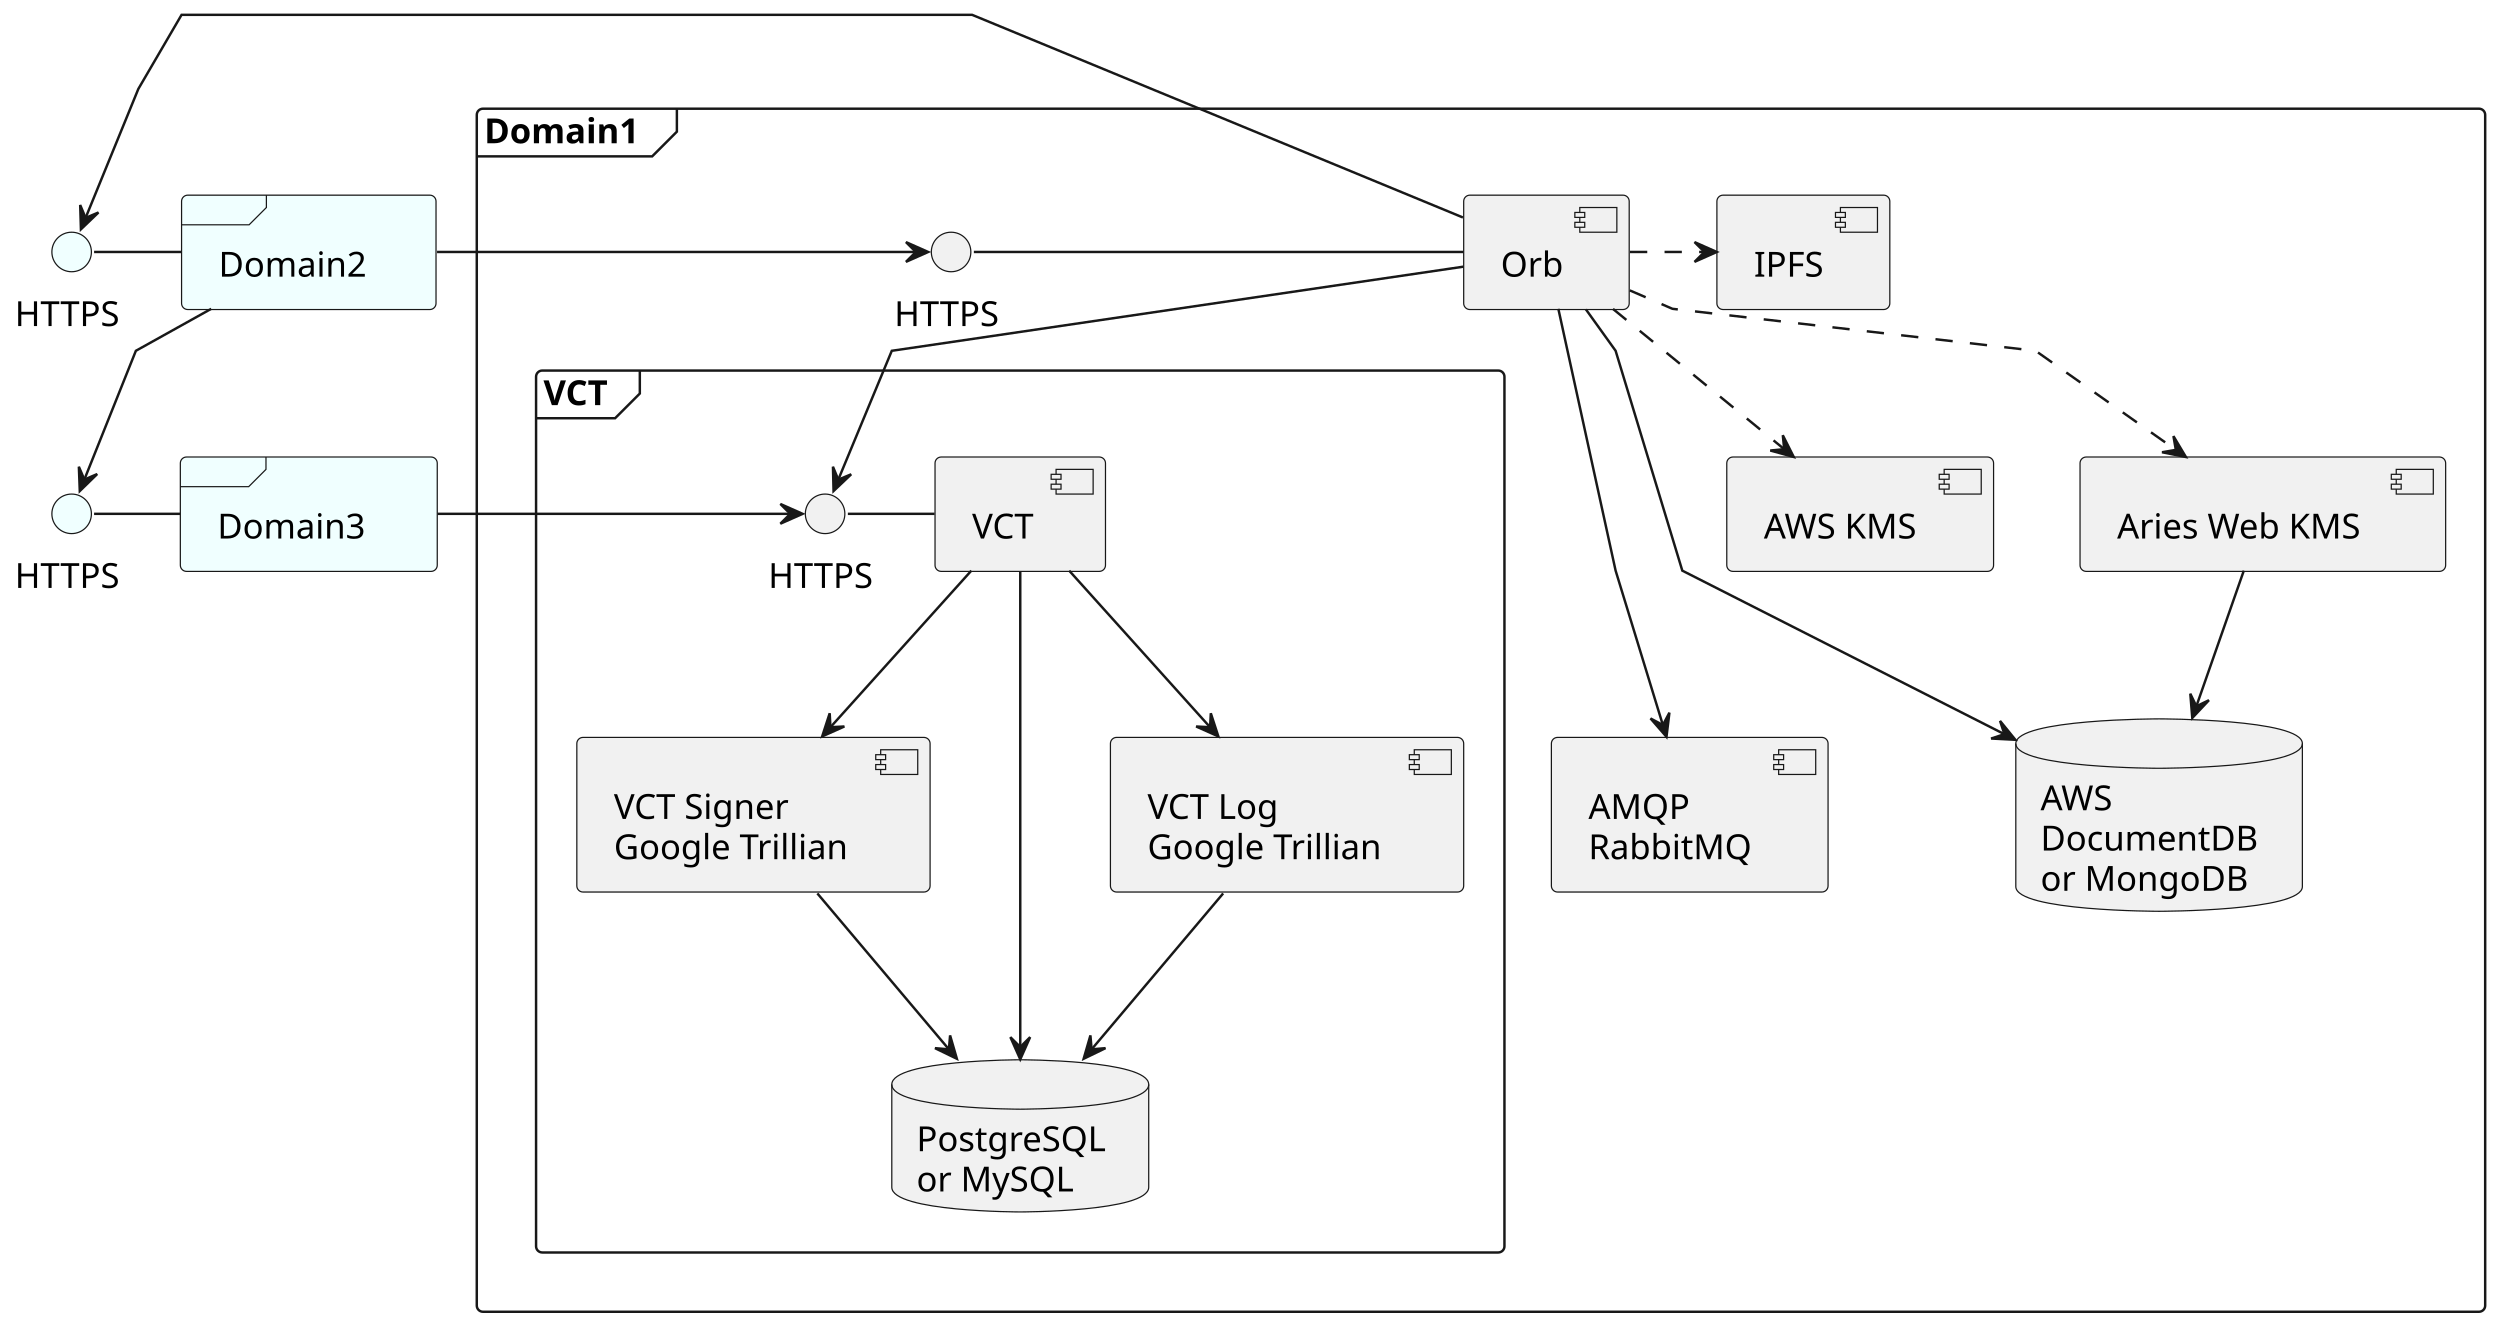
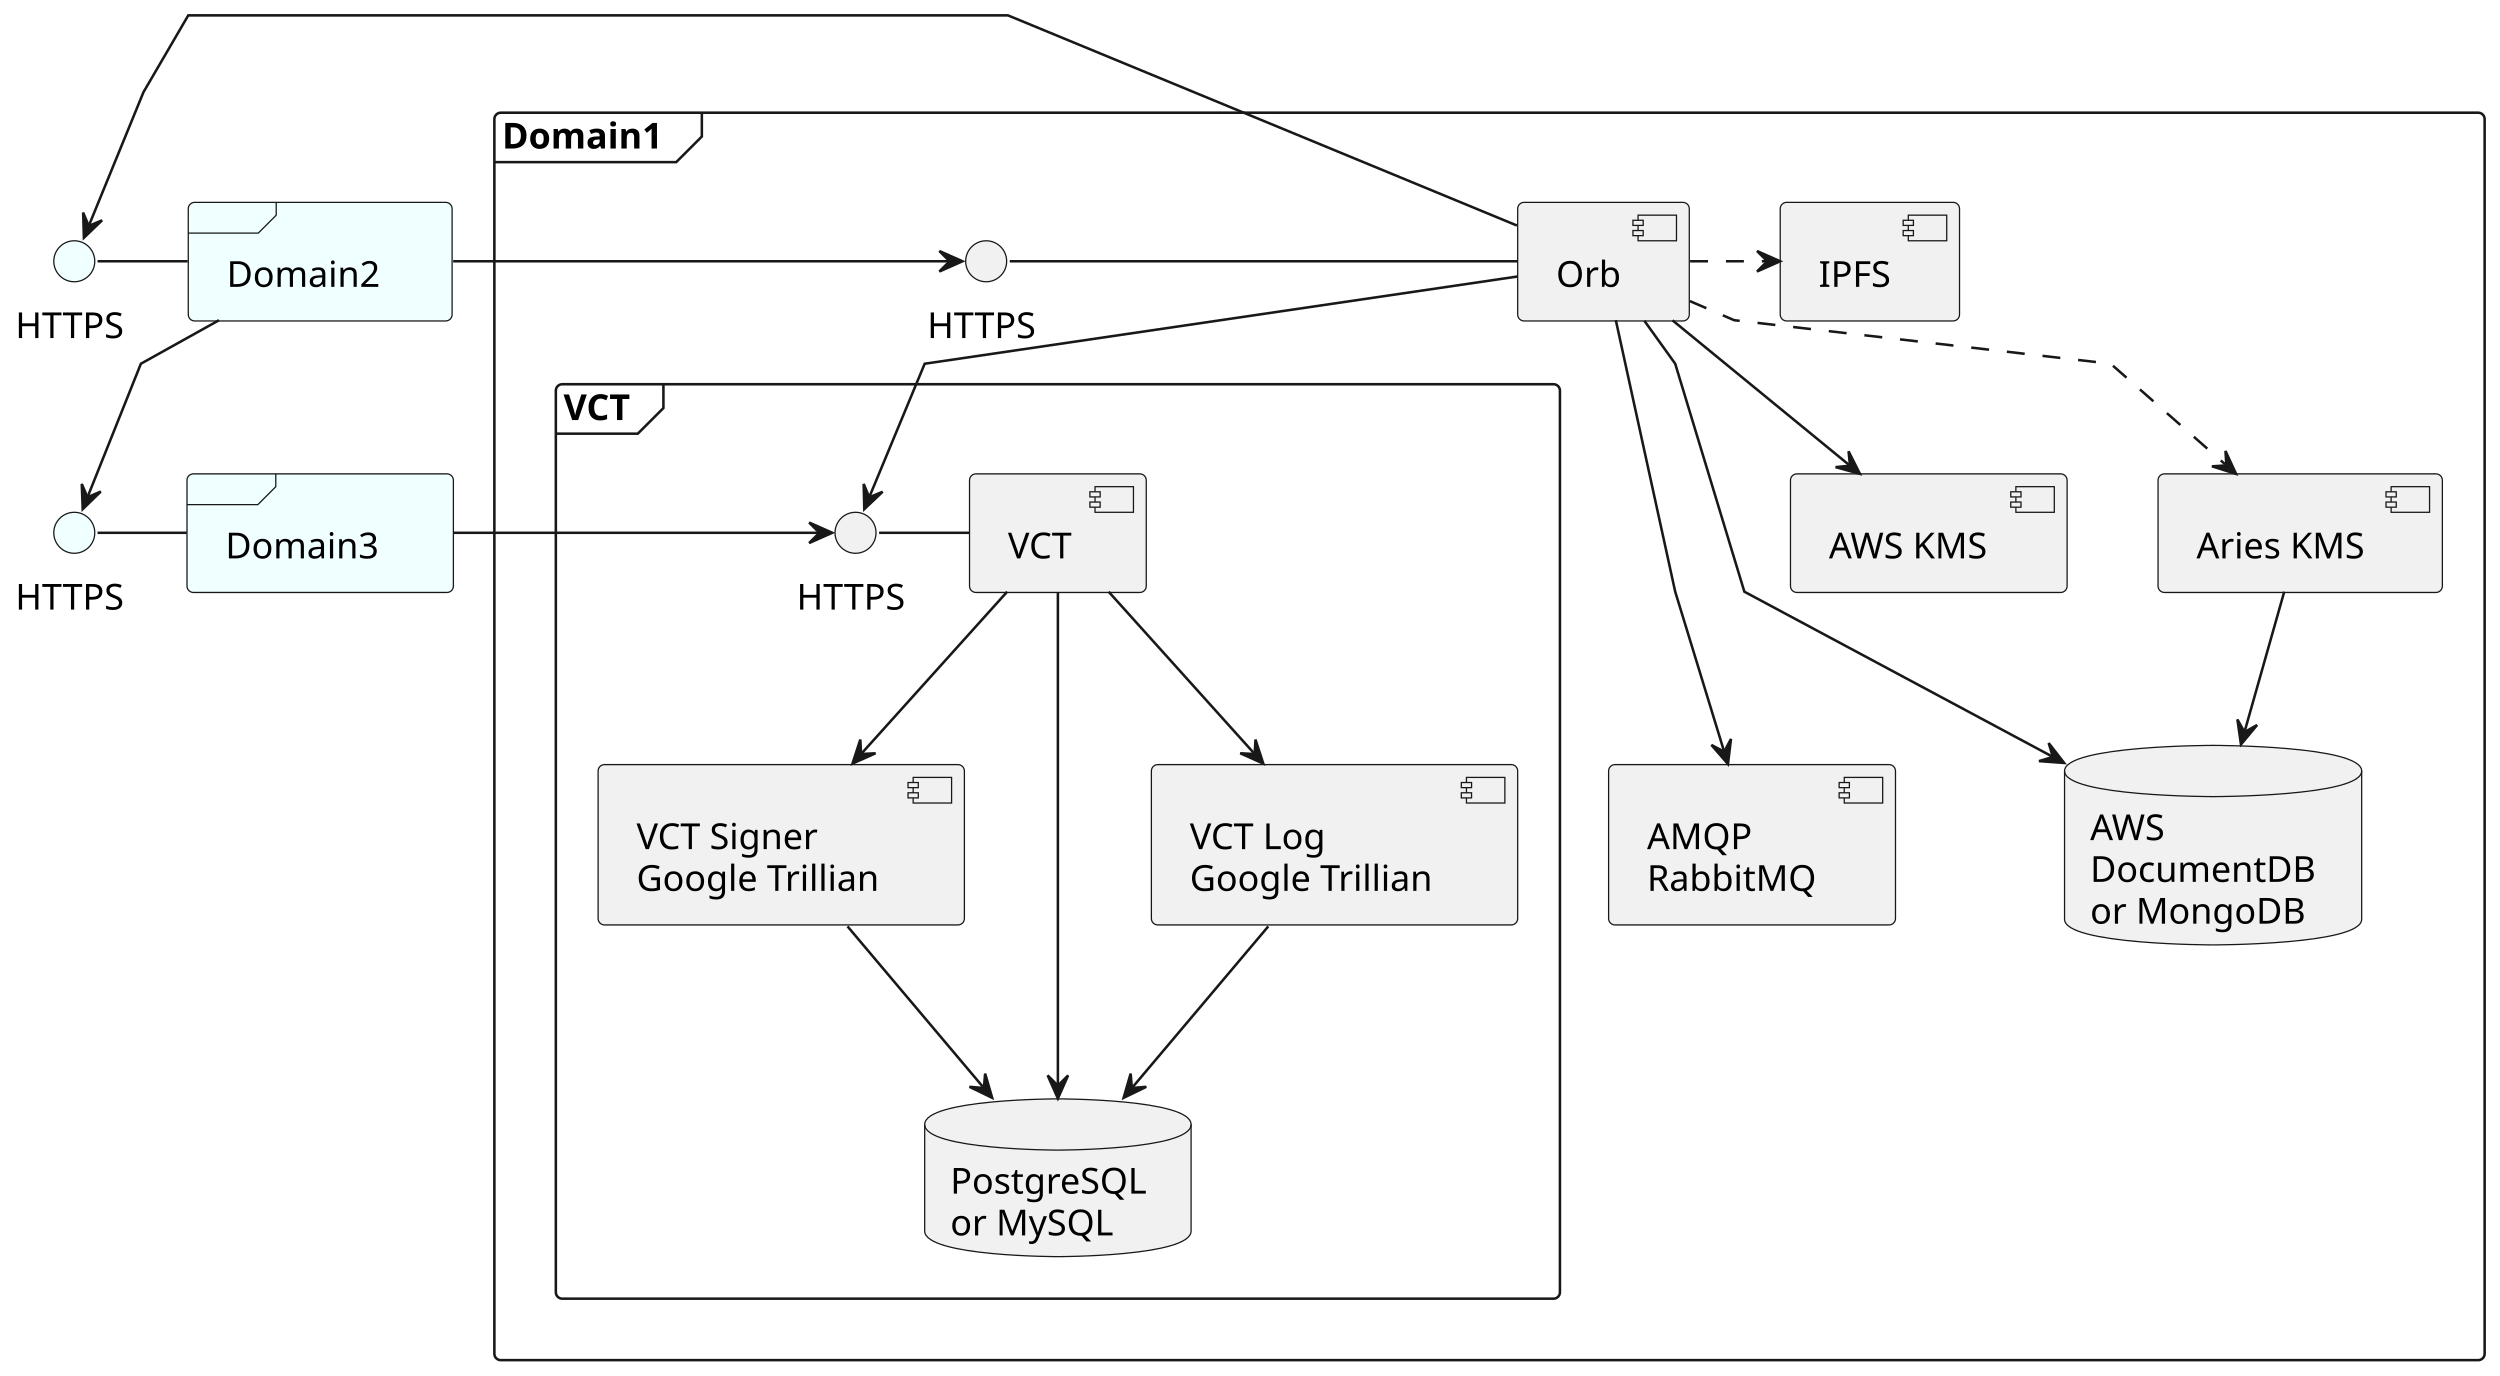
- <svg xmlns="http://www.w3.org/2000/svg" contentStyleType="text/css" height="537px" preserveAspectRatio="none" style="width:1012px;height:537px;background:#FFFFFF;" version="1.1" viewBox="0 0 1012 537" width="1012px" zoomAndPan="magnify">
+ <svg xmlns="http://www.w3.org/2000/svg" contentStyleType="text/css" height="537px" preserveAspectRatio="none" style="width:976px;height:537px;background:#FFFFFF;" version="1.1" viewBox="0 0 976 537" width="976px" zoomAndPan="magnify">
  <defs />
  <g>
    <g id="cluster_Domain1">
-       <rect height="487" rx="2.5" ry="2.5" style="stroke:#181818;stroke-width:1.0;fill:none;" width="813" x="193" y="44" />
+       <rect height="487" rx="2.5" ry="2.5" style="stroke:#181818;stroke-width:1.0;fill:none;" width="777" x="193" y="44" />
      <path d="M274,44 L274,53.297 L264,63.297 L193,63.297 " fill="none" style="stroke:#181818;stroke-width:1.0;" />
      <text fill="#000000" font-family="sans-serif" font-size="14" font-weight="bold" lengthAdjust="spacing" textLength="71" x="196" y="57.995">Domain1</text>
    </g>
    <g id="cluster_VCT">
      <rect height="357" rx="2.5" ry="2.5" style="stroke:#181818;stroke-width:1.0;fill:none;" width="392" x="217" y="150" />
      <path d="M259,150 L259,159.297 L249,169.297 L217,169.297 " fill="none" style="stroke:#181818;stroke-width:1.0;" />
      <text fill="#000000" font-family="sans-serif" font-size="14" font-weight="bold" lengthAdjust="spacing" textLength="32" x="220" y="163.995">VCT</text>
    </g>
    <g id="elem_orbdb">
-       <path d="M816,301 C816,291 874,291 874,291 C874,291 932,291 932,301 L932,358.891 C932,368.891 874,368.891 874,368.891 C874,368.891 816,368.891 816,358.891 L816,301 " fill="#F1F1F1" style="stroke:#181818;stroke-width:0.5;" />
-       <path d="M816,301 C816,311 874,311 874,311 C874,311 932,311 932,301 " fill="none" style="stroke:#181818;stroke-width:0.5;" />
-       <text fill="#000000" font-family="sans-serif" font-size="14" lengthAdjust="spacing" textLength="33" x="826" y="327.995">AWS</text>
-       <text fill="#000000" font-family="sans-serif" font-size="14" lengthAdjust="spacing" textLength="96" x="826" y="344.292">DocumentDB</text>
-       <text fill="#000000" font-family="sans-serif" font-size="14" lengthAdjust="spacing" textLength="88" x="826" y="360.589">or MongoDB</text>
+       <path d="M806,301 C806,291 864,291 864,291 C864,291 922,291 922,301 L922,358.891 C922,368.891 864,368.891 864,368.891 C864,368.891 806,368.891 806,358.891 L806,301 " fill="#F1F1F1" style="stroke:#181818;stroke-width:0.5;" />
+       <path d="M806,301 C806,311 864,311 864,311 C864,311 922,311 922,301 " fill="none" style="stroke:#181818;stroke-width:0.5;" />
+       <text fill="#000000" font-family="sans-serif" font-size="14" lengthAdjust="spacing" textLength="33" x="816" y="327.995">AWS</text>
+       <text fill="#000000" font-family="sans-serif" font-size="14" lengthAdjust="spacing" textLength="96" x="816" y="344.292">DocumentDB</text>
+       <text fill="#000000" font-family="sans-serif" font-size="14" lengthAdjust="spacing" textLength="88" x="816" y="360.589">or MongoDB</text>
    </g>
    <g id="elem_ipfs">
      <rect fill="#F1F1F1" height="46.297" rx="2.5" ry="2.5" style="stroke:#181818;stroke-width:0.5;" width="70" x="695" y="79" />
      <rect fill="#F1F1F1" height="10" style="stroke:#181818;stroke-width:0.5;" width="15" x="745" y="84" />
      <rect fill="#F1F1F1" height="2" style="stroke:#181818;stroke-width:0.5;" width="4" x="743" y="86" />
      <rect fill="#F1F1F1" height="2" style="stroke:#181818;stroke-width:0.5;" width="4" x="743" y="90" />
      <text fill="#000000" font-family="sans-serif" font-size="14" lengthAdjust="spacing" textLength="30" x="710" y="111.995">IPFS</text>
    </g>
    <g id="elem_orb1">
      <rect fill="#F1F1F1" height="46.297" rx="2.5" ry="2.5" style="stroke:#181818;stroke-width:0.5;" width="67" x="592.5" y="79" />
      <rect fill="#F1F1F1" height="10" style="stroke:#181818;stroke-width:0.5;" width="15" x="639.5" y="84" />
      <rect fill="#F1F1F1" height="2" style="stroke:#181818;stroke-width:0.5;" width="4" x="637.5" y="86" />
      <rect fill="#F1F1F1" height="2" style="stroke:#181818;stroke-width:0.5;" width="4" x="637.5" y="90" />
      <text fill="#000000" font-family="sans-serif" font-size="14" lengthAdjust="spacing" textLength="27" x="607.5" y="111.995">Orb</text>
    </g>
    <g id="elem_rest1">
      <ellipse cx="385" cy="102" fill="#F1F1F1" rx="8" ry="8" style="stroke:#181818;stroke-width:0.5;" />
      <text fill="#000000" font-family="sans-serif" font-size="14" lengthAdjust="spacing" textLength="46" x="362" y="131.995">HTTPS</text>
    </g>
    <g id="elem_amqp">
      <rect fill="#F1F1F1" height="62.594" rx="2.5" ry="2.5" style="stroke:#181818;stroke-width:0.5;" width="112" x="628" y="298.5" />
      <rect fill="#F1F1F1" height="10" style="stroke:#181818;stroke-width:0.5;" width="15" x="720" y="303.5" />
      <rect fill="#F1F1F1" height="2" style="stroke:#181818;stroke-width:0.5;" width="4" x="718" y="305.5" />
      <rect fill="#F1F1F1" height="2" style="stroke:#181818;stroke-width:0.5;" width="4" x="718" y="309.5" />
      <text fill="#000000" font-family="sans-serif" font-size="14" lengthAdjust="spacing" textLength="42" x="643" y="331.495">AMQP</text>
      <text fill="#000000" font-family="sans-serif" font-size="14" lengthAdjust="spacing" textLength="72" x="643" y="347.792">RabbitMQ</text>
    </g>
    <g id="elem_aws_kms">
      <rect fill="#F1F1F1" height="46.297" rx="2.5" ry="2.5" style="stroke:#181818;stroke-width:0.5;" width="108" x="699" y="185" />
      <rect fill="#F1F1F1" height="10" style="stroke:#181818;stroke-width:0.5;" width="15" x="787" y="190" />
      <rect fill="#F1F1F1" height="2" style="stroke:#181818;stroke-width:0.5;" width="4" x="785" y="192" />
      <rect fill="#F1F1F1" height="2" style="stroke:#181818;stroke-width:0.5;" width="4" x="785" y="196" />
      <text fill="#000000" font-family="sans-serif" font-size="14" lengthAdjust="spacing" textLength="68" x="714" y="217.995">AWS KMS</text>
    </g>
    <g id="elem_aries_kms">
-       <rect fill="#F1F1F1" height="46.297" rx="2.5" ry="2.5" style="stroke:#181818;stroke-width:0.5;" width="148" x="842" y="185" />
-       <rect fill="#F1F1F1" height="10" style="stroke:#181818;stroke-width:0.5;" width="15" x="970" y="190" />
-       <rect fill="#F1F1F1" height="2" style="stroke:#181818;stroke-width:0.5;" width="4" x="968" y="192" />
-       <rect fill="#F1F1F1" height="2" style="stroke:#181818;stroke-width:0.5;" width="4" x="968" y="196" />
-       <text fill="#000000" font-family="sans-serif" font-size="14" lengthAdjust="spacing" textLength="108" x="857" y="217.995">Aries Web KMS</text>
+       <rect fill="#F1F1F1" height="46.297" rx="2.5" ry="2.5" style="stroke:#181818;stroke-width:0.5;" width="111" x="842.5" y="185" />
+       <rect fill="#F1F1F1" height="10" style="stroke:#181818;stroke-width:0.5;" width="15" x="933.5" y="190" />
+       <rect fill="#F1F1F1" height="2" style="stroke:#181818;stroke-width:0.5;" width="4" x="931.5" y="192" />
+       <rect fill="#F1F1F1" height="2" style="stroke:#181818;stroke-width:0.5;" width="4" x="931.5" y="196" />
+       <text fill="#000000" font-family="sans-serif" font-size="14" lengthAdjust="spacing" textLength="71" x="857.5" y="217.995">Aries KMS</text>
    </g>
    <g id="elem_vct">
      <rect fill="#F1F1F1" height="46.297" rx="2.5" ry="2.5" style="stroke:#181818;stroke-width:0.5;" width="69" x="378.5" y="185" />
      <rect fill="#F1F1F1" height="10" style="stroke:#181818;stroke-width:0.5;" width="15" x="427.5" y="190" />
      <rect fill="#F1F1F1" height="2" style="stroke:#181818;stroke-width:0.5;" width="4" x="425.5" y="192" />
      <rect fill="#F1F1F1" height="2" style="stroke:#181818;stroke-width:0.5;" width="4" x="425.5" y="196" />
      <text fill="#000000" font-family="sans-serif" font-size="14" lengthAdjust="spacing" textLength="29" x="393.5" y="217.995">VCT</text>
    </g>
    <g id="elem_vct_log">
      <rect fill="#F1F1F1" height="62.594" rx="2.5" ry="2.5" style="stroke:#181818;stroke-width:0.5;" width="143" x="449.5" y="298.5" />
      <rect fill="#F1F1F1" height="10" style="stroke:#181818;stroke-width:0.5;" width="15" x="572.5" y="303.5" />
      <rect fill="#F1F1F1" height="2" style="stroke:#181818;stroke-width:0.5;" width="4" x="570.5" y="305.5" />
      <rect fill="#F1F1F1" height="2" style="stroke:#181818;stroke-width:0.5;" width="4" x="570.5" y="309.5" />
      <text fill="#000000" font-family="sans-serif" font-size="14" lengthAdjust="spacing" textLength="59" x="464.5" y="331.495">VCT Log</text>
      <text fill="#000000" font-family="sans-serif" font-size="14" lengthAdjust="spacing" textLength="103" x="464.5" y="347.792">Google Trillian</text>
    </g>
    <g id="elem_vct_signer">
      <rect fill="#F1F1F1" height="62.594" rx="2.5" ry="2.5" style="stroke:#181818;stroke-width:0.5;" width="143" x="233.5" y="298.5" />
      <rect fill="#F1F1F1" height="10" style="stroke:#181818;stroke-width:0.5;" width="15" x="356.5" y="303.5" />
      <rect fill="#F1F1F1" height="2" style="stroke:#181818;stroke-width:0.5;" width="4" x="354.5" y="305.5" />
      <rect fill="#F1F1F1" height="2" style="stroke:#181818;stroke-width:0.5;" width="4" x="354.5" y="309.5" />
      <text fill="#000000" font-family="sans-serif" font-size="14" lengthAdjust="spacing" textLength="79" x="248.5" y="331.495">VCT Signer</text>
      <text fill="#000000" font-family="sans-serif" font-size="14" lengthAdjust="spacing" textLength="103" x="248.5" y="347.792">Google Trillian</text>
    </g>
    <g id="elem_vctdb">
      <path d="M361,439 C361,429 413,429 413,429 C413,429 465,429 465,439 L465,480.594 C465,490.594 413,490.594 413,490.594 C413,490.594 361,490.594 361,480.594 L361,439 " fill="#F1F1F1" style="stroke:#181818;stroke-width:0.5;" />
      <path d="M361,439 C361,449 413,449 413,449 C413,449 465,449 465,439 " fill="none" style="stroke:#181818;stroke-width:0.5;" />
      <text fill="#000000" font-family="sans-serif" font-size="14" lengthAdjust="spacing" textLength="84" x="371" y="465.995">PostgreSQL</text>
      <text fill="#000000" font-family="sans-serif" font-size="14" lengthAdjust="spacing" textLength="67" x="371" y="482.292">or MySQL</text>
    </g>
    <g id="elem_vct_rest">
      <ellipse cx="334" cy="208" fill="#F1F1F1" rx="8" ry="8" style="stroke:#181818;stroke-width:0.5;" />
      <text fill="#000000" font-family="sans-serif" font-size="14" lengthAdjust="spacing" textLength="46" x="311" y="237.995">HTTPS</text>
    </g>
    <g id="elem_domain2">
      <rect fill="#F0FFFF" height="46.297" rx="2.5" ry="2.5" style="stroke:#181818;stroke-width:0.5;" width="103" x="73.5" y="79" />
      <path d="M107.833,79 L107.833,84 L100.833,91 L73.5,91 " fill="none" style="stroke:#181818;stroke-width:0.5;" />
      <text fill="#000000" font-family="sans-serif" font-size="14" lengthAdjust="spacing" textLength="63" x="88.5" y="111.995">Domain2</text>
    </g>
    <g id="elem_rest2">
      <ellipse cx="29" cy="102" fill="#F0FFFF" rx="8" ry="8" style="stroke:#181818;stroke-width:0.5;" />
      <text fill="#000000" font-family="sans-serif" font-size="14" lengthAdjust="spacing" textLength="46" x="6" y="131.995">HTTPS</text>
    </g>
    <g id="elem_domain3">
      <rect fill="#F0FFFF" height="46.297" rx="2.5" ry="2.5" style="stroke:#181818;stroke-width:0.5;" width="104" x="73" y="185" />
      <path d="M107.667,185 L107.667,190 L100.667,197 L73,197 " fill="none" style="stroke:#181818;stroke-width:0.5;" />
      <text fill="#000000" font-family="sans-serif" font-size="14" lengthAdjust="spacing" textLength="64" x="88" y="217.995">Domain3</text>
    </g>
    <g id="elem_rest3">
      <ellipse cx="29" cy="208" fill="#F0FFFF" rx="8" ry="8" style="stroke:#181818;stroke-width:0.5;" />
      <text fill="#000000" font-family="sans-serif" font-size="14" lengthAdjust="spacing" textLength="46" x="6" y="237.995">HTTPS</text>
    </g>
    <g id="link_orb1_orbdb">
-       <path d="M641.963,125.234 C648.251,133.992 654,142 654,142 C654,142 681,231 681,231 C681,231 754.797,268.472 811.125,297.074 " fill="none" id="orb1-to-orbdb" style="stroke:#181818;stroke-width:1.0;" />
-       <polygon fill="#181818" points="815.832,299.464,809.62,291.822,811.374,297.199,805.996,298.954,815.832,299.464" style="stroke:#181818;stroke-width:1.0;" />
+       <path d="M641.963,125.234 C648.251,133.992 654,142 654,142 C654,142 681,231 681,231 C681,231 748.417,267.103 801.413,295.483 " fill="none" id="orb1-to-orbdb" style="stroke:#181818;stroke-width:1.0;" />
+       <polygon fill="#181818" points="805.846,297.858,799.801,290.082,801.438,295.497,796.024,297.135,805.846,297.858" style="stroke:#181818;stroke-width:1.0;" />
    </g>
    <g id="link_rest1_orb1">
      <path d="M394.215,102 C415.316,102 465.333,102 465.333,102 C465.333,102 545.667,102 545.667,102 C545.667,102 570.383,102 592.397,102 " fill="none" id="rest1-orb1" style="stroke:#181818;stroke-width:1.0;" />
    </g>
    <g id="link_orb1_aws_kms">
-       <path d="M652.933,125.056 C673.223,141.671 701.068,164.473 722.234,181.806 " fill="none" id="orb1-to-aws_kms" style="stroke:#181818;stroke-width:1.0;stroke-dasharray:7.0,7.0;" />
+       <path d="M652.933,125.056 C673.223,141.671 701.068,164.473 722.234,181.806 " fill="none" id="orb1-to-aws_kms" style="stroke:#181818;stroke-width:1.0;" />
      <polygon fill="#181818" points="726.105,184.976,721.677,176.179,722.237,181.808,716.608,182.368,726.105,184.976" style="stroke:#181818;stroke-width:1.0;" />
    </g>
    <g id="link_orb1_aries_kms">
-       <path d="M659.734,117.552 C669.218,121.643 677,125 677,125 C677,125 824,142 824,142 C824,142 854.781,163.748 880.735,182.084 " fill="none" id="orb1-to-aries_kms" style="stroke:#181818;stroke-width:1.0;stroke-dasharray:7.0,7.0;" />
-       <polygon fill="#181818" points="884.853,184.994,879.809,176.535,880.769,182.11,875.194,183.07,884.853,184.994" style="stroke:#181818;stroke-width:1.0;" />
+       <path d="M659.734,117.552 C669.218,121.643 677,125 677,125 C677,125 824,142 824,142 C824,142 848.353,163.391 869.118,181.631 " fill="none" id="orb1-to-aries_kms" style="stroke:#181818;stroke-width:1.0;stroke-dasharray:7.0,7.0;" />
+       <polygon fill="#181818" points="872.947,184.994,868.825,176.049,869.19,181.694,863.545,182.06,872.947,184.994" style="stroke:#181818;stroke-width:1.0;" />
    </g>
    <g id="link_orb1_amqp">
      <path d="M630.813,125.004 C638.819,161.601 654,231 654,231 C654,231 664.538,265.423 673.122,293.466 " fill="none" id="orb1-to-amqp" style="stroke:#181818;stroke-width:1.0;" />
      <polygon fill="#181818" points="674.59,298.261,675.782,288.485,673.127,293.48,668.132,290.825,674.59,298.261" style="stroke:#181818;stroke-width:1.0;" />
    </g>
    <g id="link_aries_kms_orbdb">
-       <path d="M908.297,231.01 C902.971,246.224 895.709,266.975 889.237,285.465 " fill="none" id="aries_kms-to-orbdb" style="stroke:#181818;stroke-width:1.0;" />
-       <polygon fill="#181818" points="887.435,290.614,894.183,283.44,889.086,285.894,886.632,280.798,887.435,290.614" style="stroke:#181818;stroke-width:1.0;" />
+       <path d="M891.764,231.01 C887.453,246.224 881.574,266.975 876.335,285.465 " fill="none" id="aries_kms-to-orbdb" style="stroke:#181818;stroke-width:1.0;" />
+       <polygon fill="#181818" points="874.876,290.614,881.178,283.045,876.239,285.803,873.481,280.864,874.876,290.614" style="stroke:#181818;stroke-width:1.0;" />
    </g>
    <g id="link_orb1_ipfs">
      <path d="M659.81,102 C660.362,102 660.667,102 660.667,102 C660.667,102 680.015,102 689.802,102 " fill="none" id="orb1-to-ipfs" style="stroke:#181818;stroke-width:1.0;stroke-dasharray:7.0,7.0;" />
      <polygon fill="#181818" points="694.944,102,685.944,98,689.944,102,685.944,106,694.944,102" style="stroke:#181818;stroke-width:1.0;" />
    </g>
    <g id="link_vct_rest_vct">
      <path d="M343.21,208 C350.804,208 360.333,208 360.333,208 C360.333,208 370.62,208 378.335,208 " fill="none" id="vct_rest-vct" style="stroke:#181818;stroke-width:1.0;" />
    </g>
    <g id="link_vct_vct_log">
      <path d="M432.809,231.01 C448.746,248.718 471.433,273.925 489.805,294.339 " fill="none" id="vct-to-vct_log" style="stroke:#181818;stroke-width:1.0;" />
      <polygon fill="#181818" points="493.183,298.092,490.137,288.726,489.839,294.375,484.19,294.077,493.183,298.092" style="stroke:#181818;stroke-width:1.0;" />
    </g>
    <g id="link_vct_vct_signer">
      <path d="M393.191,231.01 C377.254,248.718 354.567,273.925 336.195,294.339 " fill="none" id="vct-to-vct_signer" style="stroke:#181818;stroke-width:1.0;" />
      <polygon fill="#181818" points="332.817,298.092,341.81,294.077,336.161,294.375,335.863,288.726,332.817,298.092" style="stroke:#181818;stroke-width:1.0;" />
    </g>
    <g id="link_vct_vctdb">
      <path d="M413,231.186 C413,274.626 413,371.22 413,423.593 " fill="none" id="vct-to-vctdb" style="stroke:#181818;stroke-width:1.0;" />
      <polygon fill="#181818" points="413,428.829,417,419.829,413,423.829,409,419.829,413,428.829" style="stroke:#181818;stroke-width:1.0;" />
    </g>
    <g id="link_vct_log_vctdb">
      <path d="M495.131,361.659 C479.101,380.658 458.483,405.095 441.915,424.731 " fill="none" id="vct_log-to-vctdb" style="stroke:#181818;stroke-width:1.0;" />
      <polygon fill="#181818" points="438.658,428.591,447.518,424.29,441.882,424.769,441.403,419.132,438.658,428.591" style="stroke:#181818;stroke-width:1.0;" />
    </g>
    <g id="link_vct_signer_vctdb">
      <path d="M330.869,361.659 C346.899,380.658 367.517,405.095 384.085,424.731 " fill="none" id="vct_signer-to-vctdb" style="stroke:#181818;stroke-width:1.0;" />
      <polygon fill="#181818" points="387.342,428.591,384.597,419.132,384.118,424.769,378.482,424.29,387.342,428.591" style="stroke:#181818;stroke-width:1.0;" />
    </g>
    <g id="link_orb1_vct_rest">
      <path d="M592.438,107.939 C521.13,118.434 361,142 361,142 C361,142 347.369,174.816 339.477,193.814 " fill="none" id="orb1-to-vct_rest" style="stroke:#181818;stroke-width:1.0;" />
      <polygon fill="#181818" points="337.42,198.768,344.567,191.992,339.339,194.151,337.18,188.922,337.42,198.768" style="stroke:#181818;stroke-width:1.0;" />
    </g>
    <g id="link_rest2_domain2">
      <path d="M38.084,102 C47.545,102 61,102 61,102 C61,102 66.695,102 73.281,102 " fill="none" id="rest2-domain2" style="stroke:#181818;stroke-width:1.0;" />
    </g>
    <g id="link_rest3_domain3">
      <path d="M38.084,208 C47.545,208 61,208 61,208 C61,208 66.486,208 72.916,208 " fill="none" id="rest3-domain3" style="stroke:#181818;stroke-width:1.0;" />
    </g>
    <g id="link_orb1_rest2">
      <path d="M592.193,88.041 C527.709,61.415 393.5,6 393.5,6 C393.5,6 73.5,6 73.5,6 C73.5,6 56,36 56,36 C56,36 42.776,68.324 34.838,87.73 " fill="none" id="orb1-to-rest2" style="stroke:#181818;stroke-width:1.0;" />
      <polygon fill="#181818" points="32.754,92.823,39.864,86.007,34.647,88.195,32.459,82.979,32.754,92.823" style="stroke:#181818;stroke-width:1.0;" />
    </g>
    <g id="link_domain2_rest1">
      <path d="M176.915,102 C195.373,102 211.667,102 211.667,102 C211.667,102 298.333,102 298.333,102 C298.333,102 345.9,102 370.555,102 " fill="none" id="domain2-to-rest1" style="stroke:#181818;stroke-width:1.0;" />
      <polygon fill="#181818" points="375.725,102,366.725,98,370.725,102,366.725,106,375.725,102" style="stroke:#181818;stroke-width:1.0;" />
    </g>
    <g id="link_domain2_rest3">
      <path d="M85.499,125.007 C69.621,133.854 55,142 55,142 C55,142 41.873,174.816 34.274,193.814 " fill="none" id="domain2-to-rest3" style="stroke:#181818;stroke-width:1.0;" />
      <polygon fill="#181818" points="32.293,198.768,39.349,191.898,34.15,194.126,31.922,188.926,32.293,198.768" style="stroke:#181818;stroke-width:1.0;" />
    </g>
    <g id="link_domain3_vct_rest">
      <path d="M177.087,208 C187.166,208 194.667,208 194.667,208 C194.667,208 264.333,208 264.333,208 C264.333,208 299.451,208 319.821,208 " fill="none" id="domain3-to-vct_rest" style="stroke:#181818;stroke-width:1.0;" />
      <polygon fill="#181818" points="324.892,208,315.892,204,319.892,208,315.892,212,324.892,208" style="stroke:#181818;stroke-width:1.0;" />
    </g>
  </g>
</svg>
